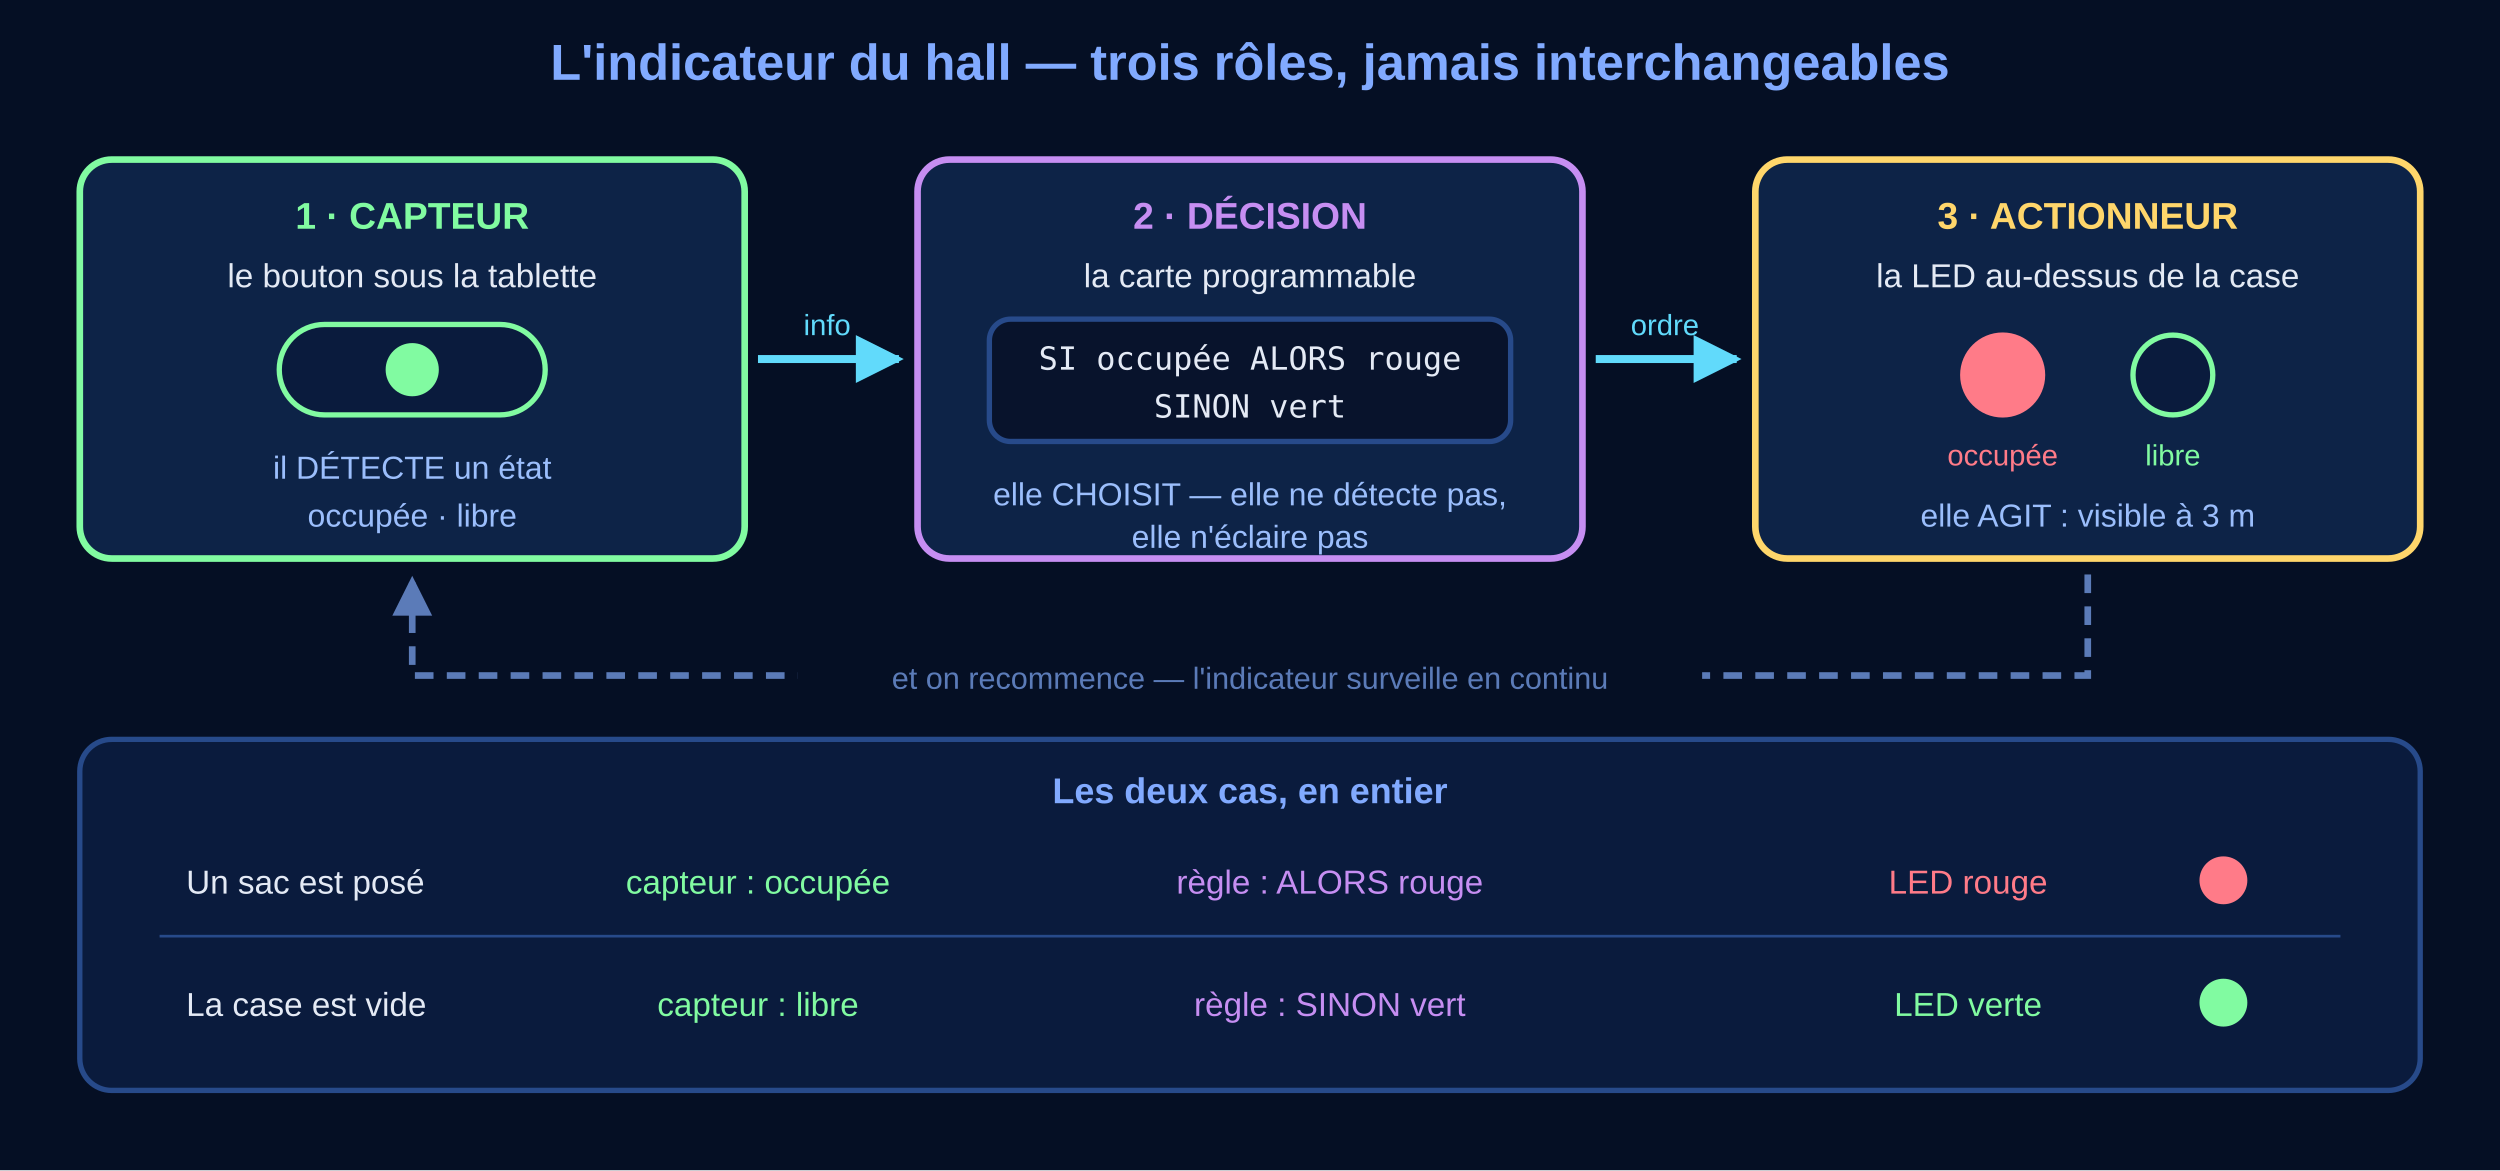
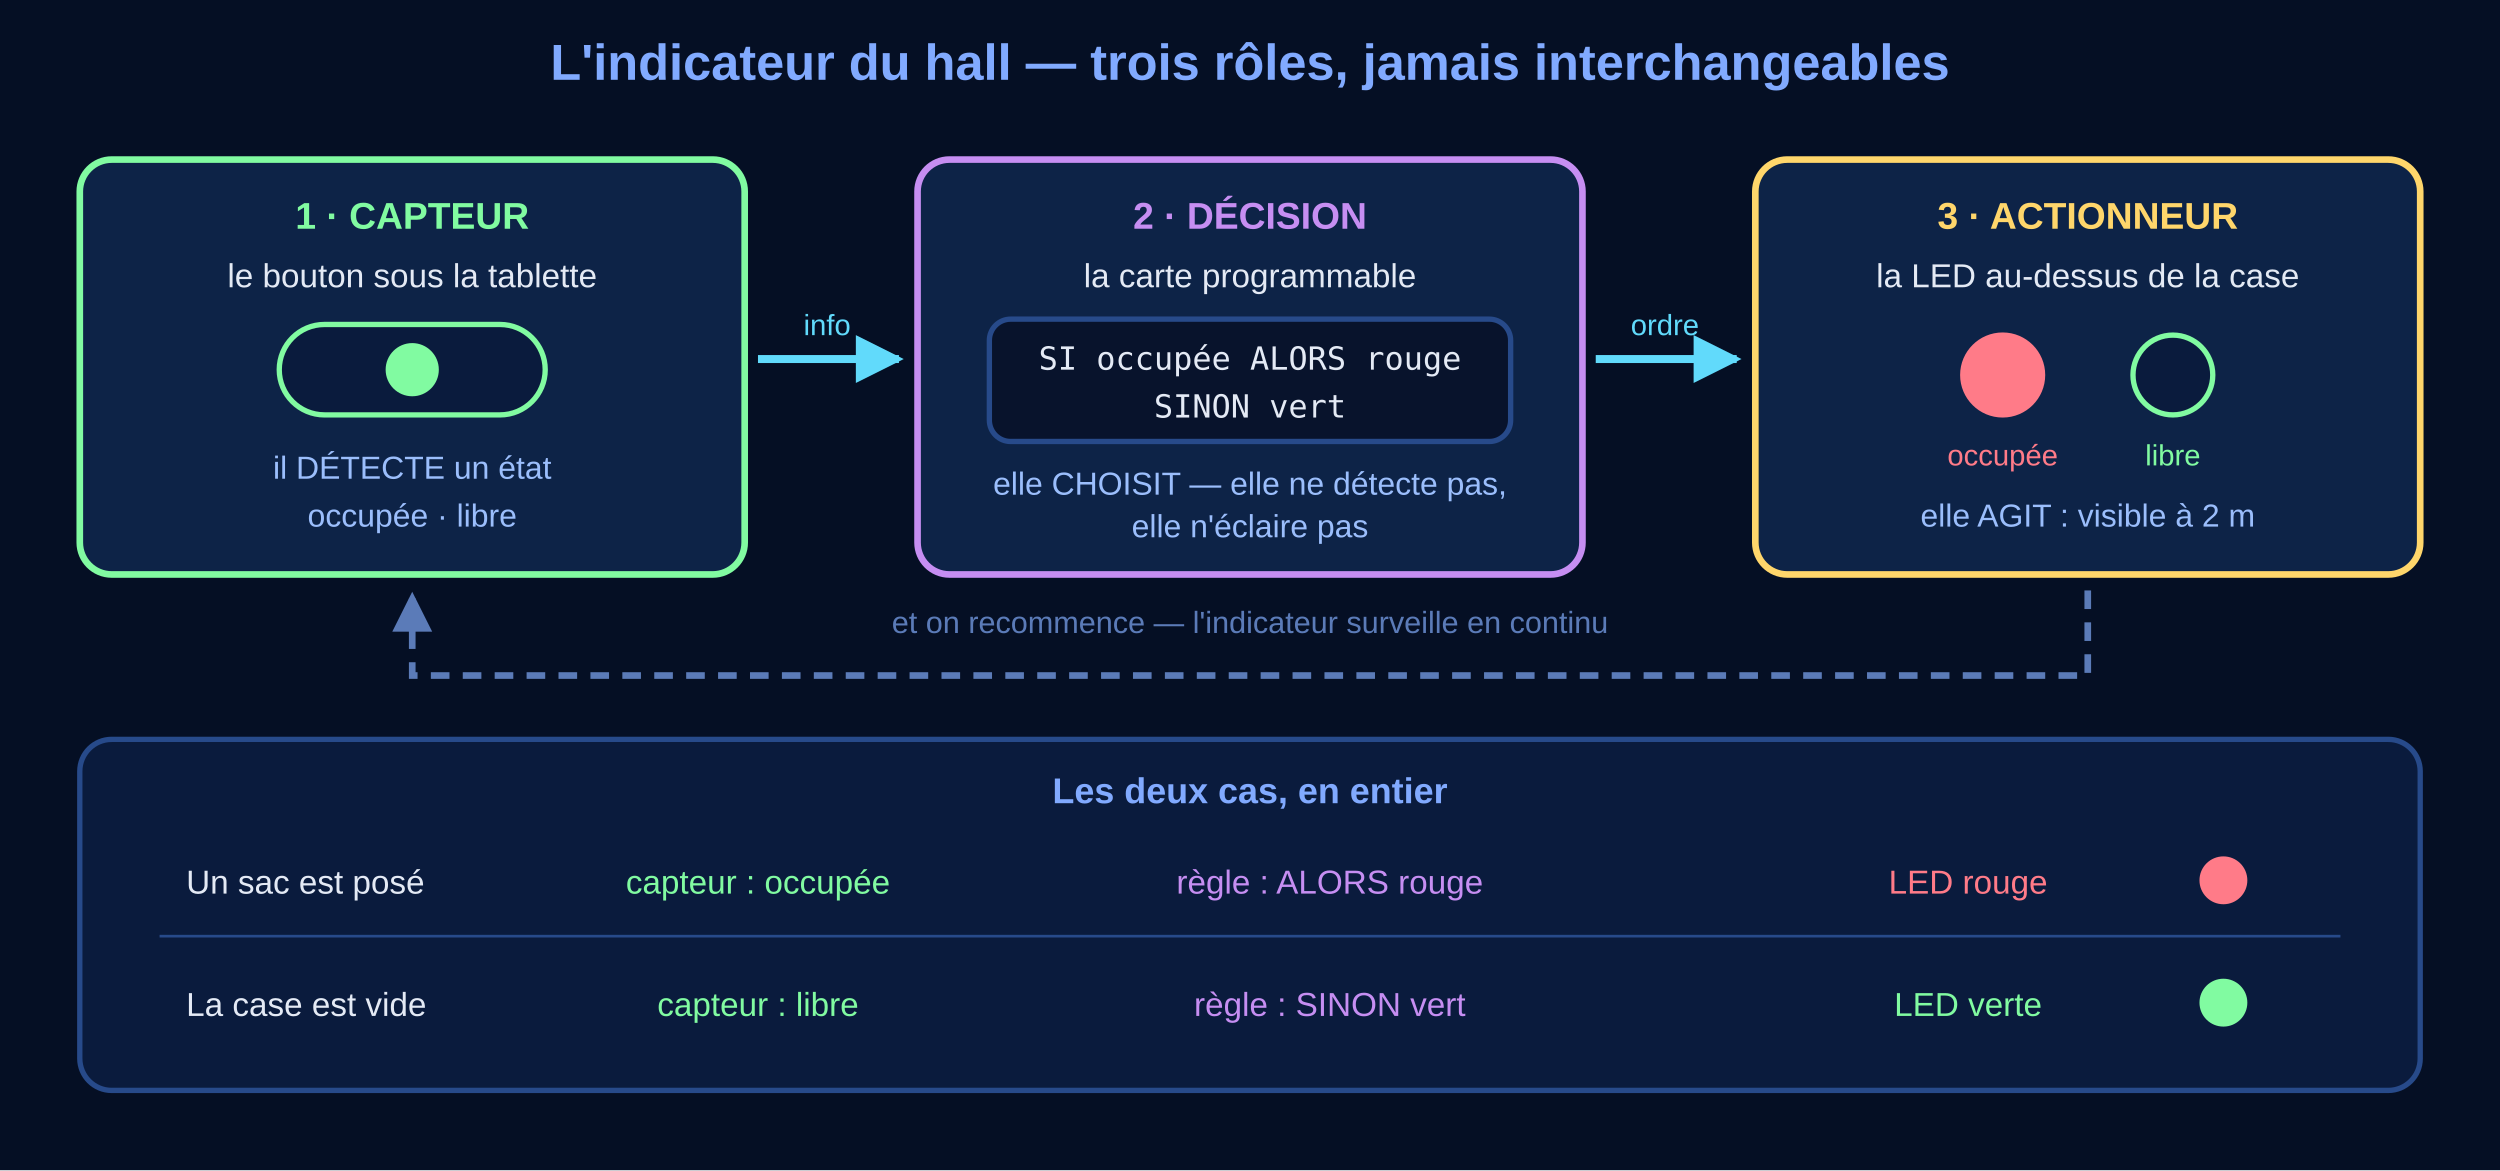
<svg xmlns="http://www.w3.org/2000/svg" viewBox="0 0 940 440" font-family="Verdana, Arial, sans-serif" role="img" aria-labelledby="t d">
  <rect width="940" height="440" fill="#050f24" />
  <text x="470" y="30" fill="#81aaff" font-size="19" font-weight="bold" text-anchor="middle">L'indicateur du hall — trois rôles, jamais interchangeables</text>
-   <rect x="30" y="60" width="250" height="150" rx="12" fill="#0d2347" stroke="#81fba1" stroke-width="2.5" />
+   <rect x="30" y="60" width="250" height="156" rx="12" fill="#0d2347" stroke="#81fba1" stroke-width="2.5" />
  <text x="155" y="86" fill="#81fba1" font-size="14" font-weight="bold" text-anchor="middle">1 · CAPTEUR</text>
  <text x="155" y="108" fill="#e4eaf5" font-size="12.5" text-anchor="middle">le bouton sous la tablette</text>
  <rect x="105" y="122" width="100" height="34" rx="17" fill="#0a1b3d" stroke="#81fba1" stroke-width="2" />
  <circle cx="155" cy="139" r="10" fill="#81fba1" />
  <text x="155" y="180" fill="#9bbefc" font-size="12" text-anchor="middle">il DÉTECTE un état</text>
  <text x="155" y="198" fill="#9bbefc" font-size="12" text-anchor="middle">occupée · libre</text>
-   <rect x="345" y="60" width="250" height="150" rx="12" fill="#0d2347" stroke="#c68ef2" stroke-width="2.5" />
+   <rect x="345" y="60" width="250" height="156" rx="12" fill="#0d2347" stroke="#c68ef2" stroke-width="2.5" />
  <text x="470" y="86" fill="#c68ef2" font-size="14" font-weight="bold" text-anchor="middle">2 · DÉCISION</text>
  <text x="470" y="108" fill="#e4eaf5" font-size="12.5" text-anchor="middle">la carte programmable</text>
  <rect x="372" y="120" width="196" height="46" rx="8" fill="#08132c" stroke="#274a8a" stroke-width="2" />
  <text x="470" y="139" fill="#e4eaf5" font-size="12" text-anchor="middle" font-family="monospace">SI occupée ALORS rouge</text>
  <text x="470" y="157" fill="#e4eaf5" font-size="12" text-anchor="middle" font-family="monospace">SINON vert</text>
-   <text x="470" y="190" fill="#9bbefc" font-size="12" text-anchor="middle">elle CHOISIT — elle ne détecte pas,</text>
-   <text x="470" y="206" fill="#9bbefc" font-size="12" text-anchor="middle">elle n'éclaire pas</text>
-   <rect x="660" y="60" width="250" height="150" rx="12" fill="#0d2347" stroke="#ffd66b" stroke-width="2.5" />
+   <text x="470" y="186" fill="#9bbefc" font-size="12" text-anchor="middle">elle CHOISIT — elle ne détecte pas,</text>
+   <text x="470" y="202" fill="#9bbefc" font-size="12" text-anchor="middle">elle n'éclaire pas</text>
+   <rect x="660" y="60" width="250" height="156" rx="12" fill="#0d2347" stroke="#ffd66b" stroke-width="2.5" />
  <text x="785" y="86" fill="#ffd66b" font-size="14" font-weight="bold" text-anchor="middle">3 · ACTIONNEUR</text>
  <text x="785" y="108" fill="#e4eaf5" font-size="12.5" text-anchor="middle">la LED au-dessus de la case</text>
  <circle cx="753" cy="141" r="15" fill="#ff7b88" stroke="#ff7b88" stroke-width="2" />
  <circle cx="817" cy="141" r="15" fill="#0a1b3d" stroke="#81fba1" stroke-width="2" />
  <text x="753" y="175" fill="#ff7b88" font-size="11" text-anchor="middle">occupée</text>
  <text x="817" y="175" fill="#81fba1" font-size="11" text-anchor="middle">libre</text>
-   <text x="785" y="198" fill="#9bbefc" font-size="12" text-anchor="middle">elle AGIT : visible à 3 m</text>
+   <text x="785" y="198" fill="#9bbefc" font-size="12" text-anchor="middle">elle AGIT : visible à 2 m</text>
  <path d="M285 135 L338 135" stroke="#61dafb" stroke-width="3" fill="none" marker-end="url(#fl)" />
  <path d="M600 135 L653 135" stroke="#61dafb" stroke-width="3" fill="none" marker-end="url(#fl)" />
  <defs>
    <marker id="fl" viewBox="0 0 10 10" refX="9" refY="5" markerWidth="18" markerHeight="18" orient="auto" markerUnits="userSpaceOnUse">
      <path d="M0 0 L10 5 L0 10 z" fill="#61dafb" />
    </marker>
  </defs>
  <text x="311" y="126" fill="#61dafb" font-size="11" text-anchor="middle">info</text>
  <text x="626" y="126" fill="#61dafb" font-size="11" text-anchor="middle">ordre</text>
-   <path d="M785 216 L785 254 L155 254 L155 218" stroke="#5b7bb8" stroke-width="2.5" fill="none" stroke-dasharray="7 5" marker-end="url(#flb)" />
+   <path d="M785 222 L785 254 L155 254 L155 224" stroke="#5b7bb8" stroke-width="2.5" fill="none" stroke-dasharray="7 5" marker-end="url(#flb)" />
  <defs>
    <marker id="flb" viewBox="0 0 10 10" refX="9" refY="5" markerWidth="15" markerHeight="15" orient="auto" markerUnits="userSpaceOnUse">
      <path d="M0 0 L10 5 L0 10 z" fill="#5b7bb8" />
    </marker>
  </defs>
-   <rect x="300" y="244" width="340" height="20" fill="#050f24" />
-   <text x="470" y="259" fill="#5b7bb8" font-size="11.5" text-anchor="middle">et on recommence — l'indicateur surveille en continu</text>
+   <text x="470" y="238" fill="#5b7bb8" font-size="11.5" text-anchor="middle">et on recommence — l'indicateur surveille en continu</text>
  <rect x="30" y="278" width="880" height="132" rx="12" fill="#0a1b3d" stroke="#274a8a" stroke-width="2" />
  <text x="470" y="302" fill="#81aaff" font-size="13.5" font-weight="bold" text-anchor="middle">Les deux cas, en entier</text>
  <text x="70" y="336" fill="#e4eaf5" font-size="12.5">Un sac est posé</text>
  <text x="285" y="336" fill="#81fba1" font-size="12.5" text-anchor="middle">capteur : occupée</text>
  <text x="500" y="336" fill="#c68ef2" font-size="12.5" text-anchor="middle">règle : ALORS rouge</text>
  <text x="740" y="336" fill="#ff7b88" font-size="12.5" text-anchor="middle">LED rouge</text>
  <circle cx="836" cy="331" r="9" fill="#ff7b88" />
  <line x1="60" y1="352" x2="880" y2="352" stroke="#274a8a" stroke-width="1" />
  <text x="70" y="382" fill="#e4eaf5" font-size="12.5">La case est vide</text>
  <text x="285" y="382" fill="#81fba1" font-size="12.5" text-anchor="middle">capteur : libre</text>
  <text x="500" y="382" fill="#c68ef2" font-size="12.5" text-anchor="middle">règle : SINON vert</text>
  <text x="740" y="382" fill="#81fba1" font-size="12.5" text-anchor="middle">LED verte</text>
  <circle cx="836" cy="377" r="9" fill="#81fba1" />
</svg>
